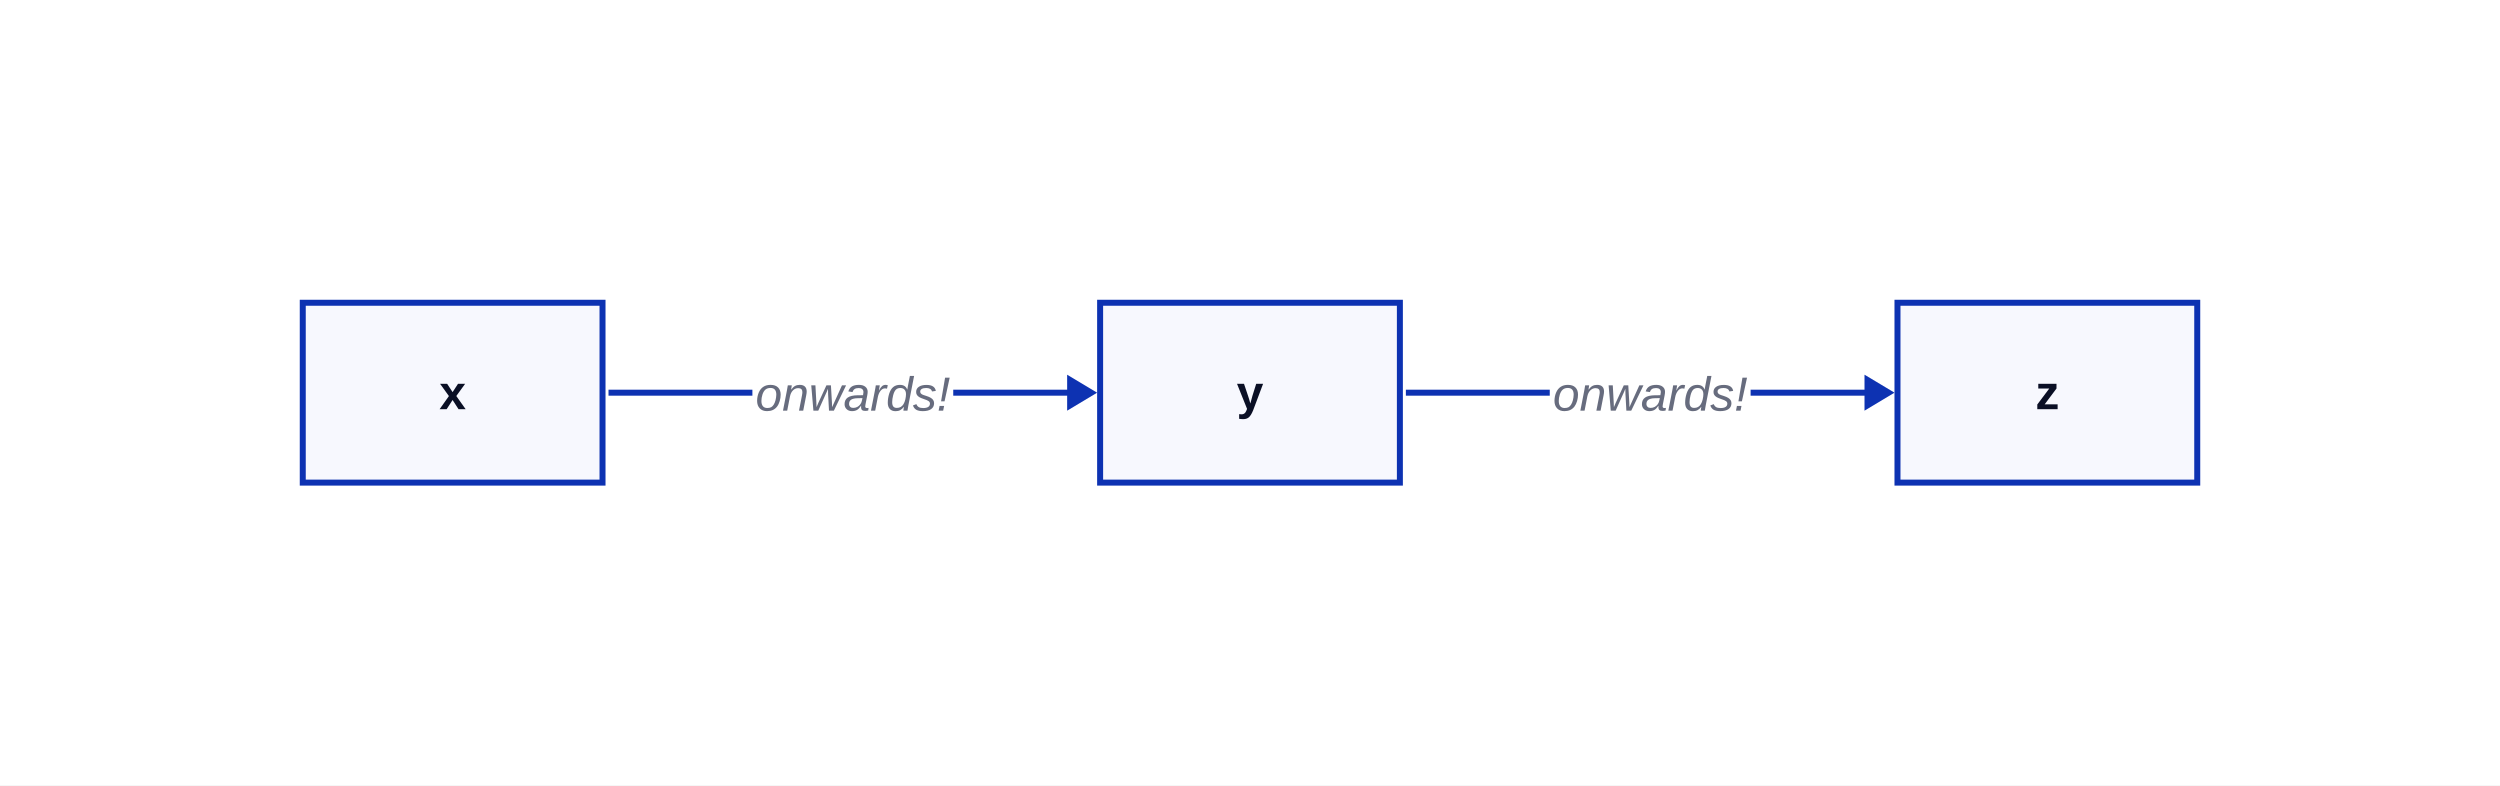
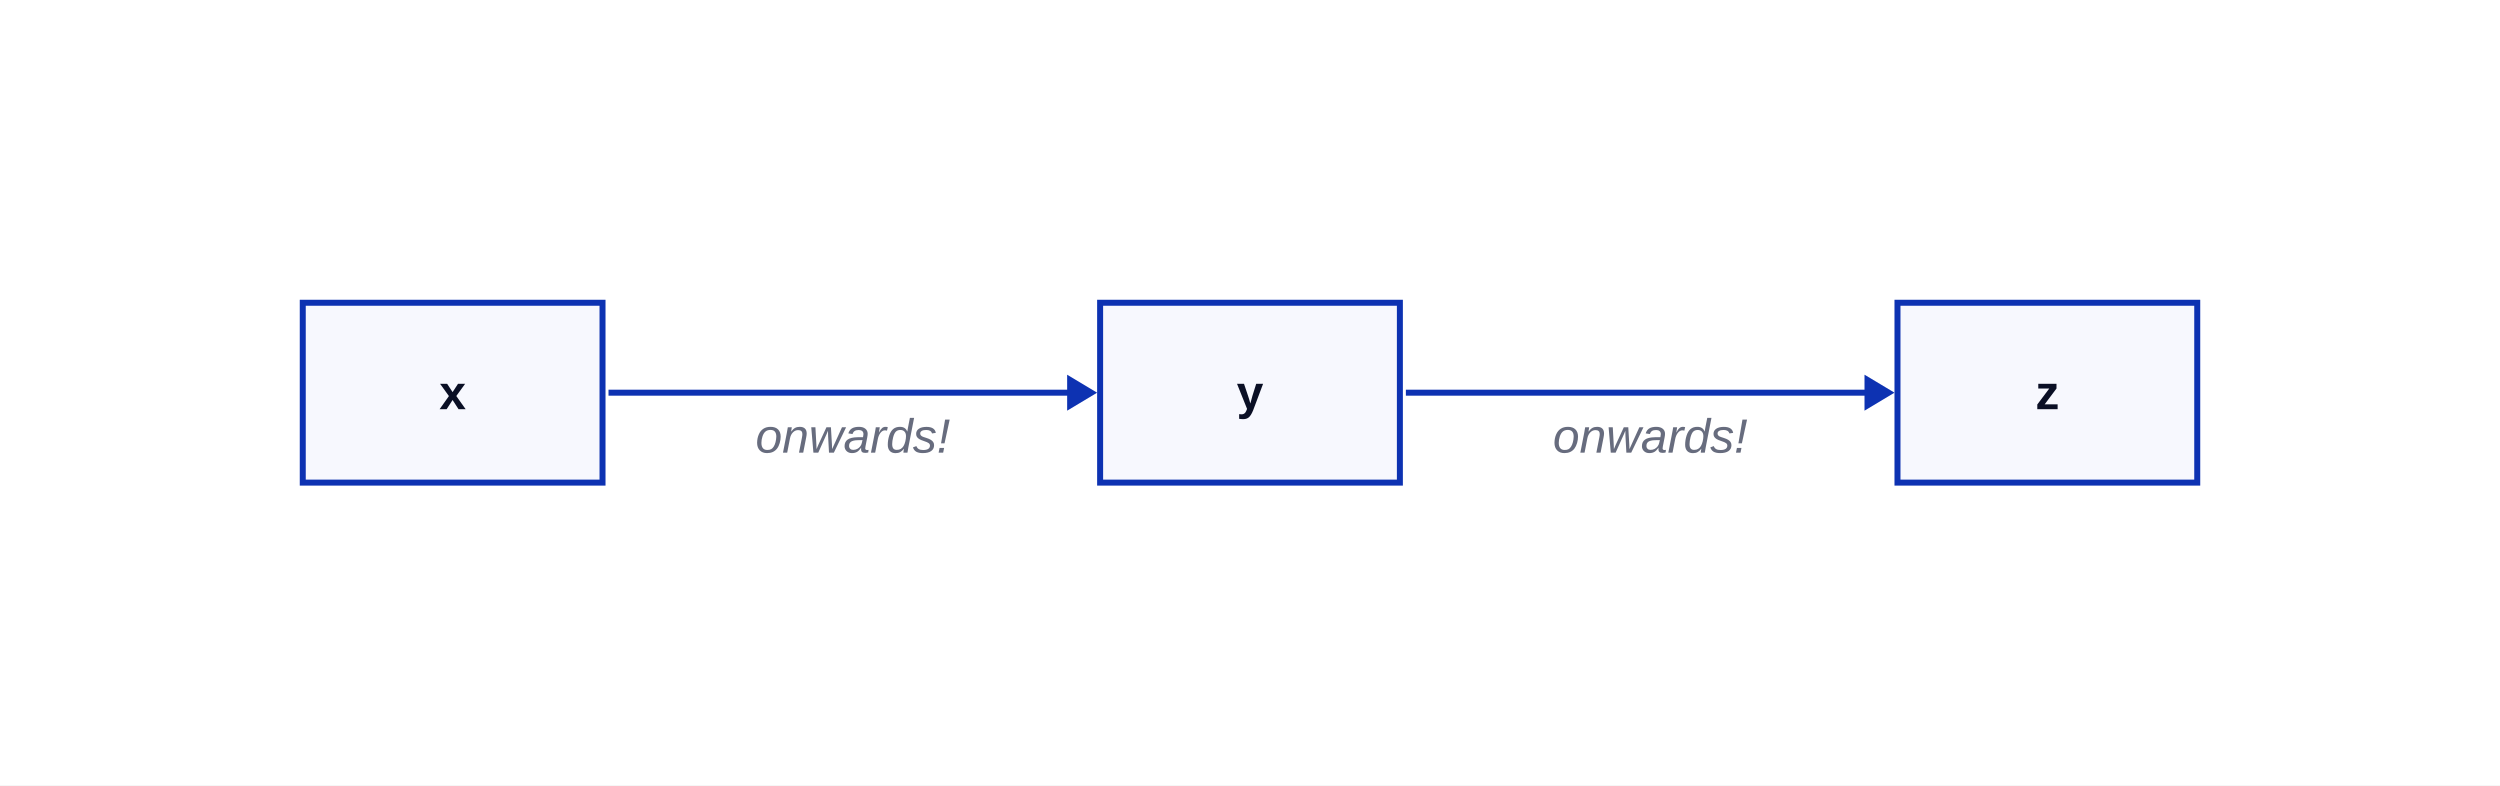
<svg xmlns="http://www.w3.org/2000/svg" width="834" height="262" viewBox="-101 -101 834 262" data-d2-version="0.2.0" class="d2-1880035207 d2-svg">
  <defs>
    <mask id="edge-label-mask" maskUnits="userSpaceOnUse" x="-101" y="-101" width="834" height="262">
      <rect x="-101" y="-101" width="834" height="262" fill="white" />
-       <rect x="150" y="20" width="67" height="21" fill="black" />
-       <rect x="416" y="20" width="67" height="21" fill="black" />
+       <rect x="150" y="34" width="67" height="21" fill="black" />
+       <rect x="416" y="34" width="67" height="21" fill="black" />
    </mask>
    <marker id="mk-161592640" markerWidth="10" markerHeight="12" refX="7" refY="6" viewBox="0 0 10 12" orient="auto" markerUnits="userSpaceOnUse">
      <polygon points="0,0 10,6 0,12" fill="#0D32B2" stroke-width="2" />
    </marker>
  </defs>
  <rect x="-101" y="-101" width="834" height="262" rx="0" fill="#FFFFFF" stroke-width="0" />
  <g id="base-layer">
    <rect x="0" y="0" width="100" height="60" fill="#F7F8FE" stroke="#0D32B2" stroke-width="2" rx="0" ry="0" />
    <rect x="266" y="0" width="100" height="60" fill="#F7F8FE" stroke="#0D32B2" stroke-width="2" rx="0" ry="0" />
    <rect x="532" y="0" width="100" height="60" fill="#F7F8FE" stroke="#0D32B2" stroke-width="2" rx="0" ry="0" />
    <path d="M 102 30 L 262 30" fill="none" stroke="#0D32B2" stroke-width="2" marker-end="url(#mk-161592640)" mask="url(#edge-label-mask)" />
-     <text x="183.5" y="36" text-anchor="middle" dominant-baseline="alphabetic" font-family="Arial, sans-serif" font-size="16" style="fill: #676C7E; font-style: italic">onwards!</text>
+     <text x="183.5" y="50" text-anchor="middle" dominant-baseline="alphabetic" font-family="Arial, sans-serif" font-size="16" style="fill: #676C7E; font-style: italic">onwards!</text>
    <path d="M 368 30 L 528 30" fill="none" stroke="#0D32B2" stroke-width="2" marker-end="url(#mk-161592640)" mask="url(#edge-label-mask)" />
-     <text x="449.5" y="36" text-anchor="middle" dominant-baseline="alphabetic" font-family="Arial, sans-serif" font-size="16" style="fill: #676C7E; font-style: italic">onwards!</text>
+     <text x="449.5" y="50" text-anchor="middle" dominant-baseline="alphabetic" font-family="Arial, sans-serif" font-size="16" style="fill: #676C7E; font-style: italic">onwards!</text>
    <text x="50" y="35.5" text-anchor="middle" dominant-baseline="alphabetic" font-family="Arial, sans-serif" font-size="16" style="fill: #0A0F25; font-weight: 700">x</text>
    <text x="316" y="35.5" text-anchor="middle" dominant-baseline="alphabetic" font-family="Arial, sans-serif" font-size="16" style="fill: #0A0F25; font-weight: 700">y</text>
    <text x="582" y="35.5" text-anchor="middle" dominant-baseline="alphabetic" font-family="Arial, sans-serif" font-size="16" style="fill: #0A0F25; font-weight: 700">z</text>
  </g>
</svg>
